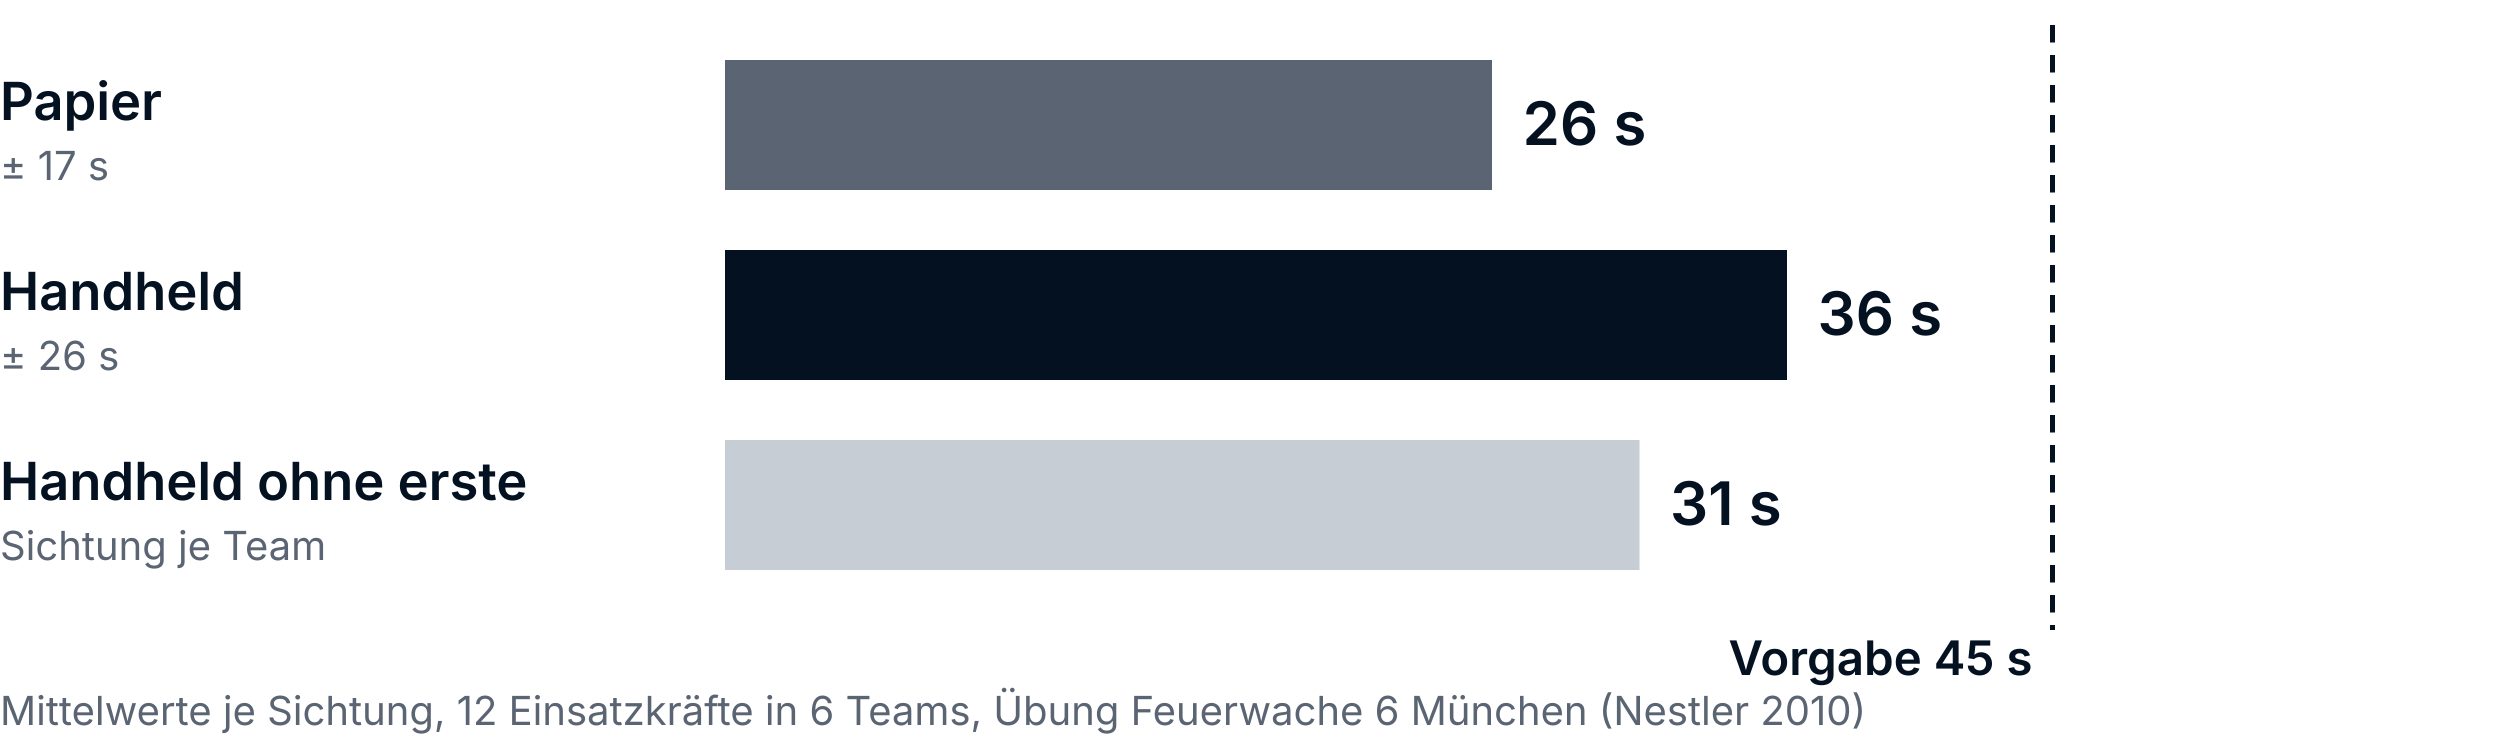
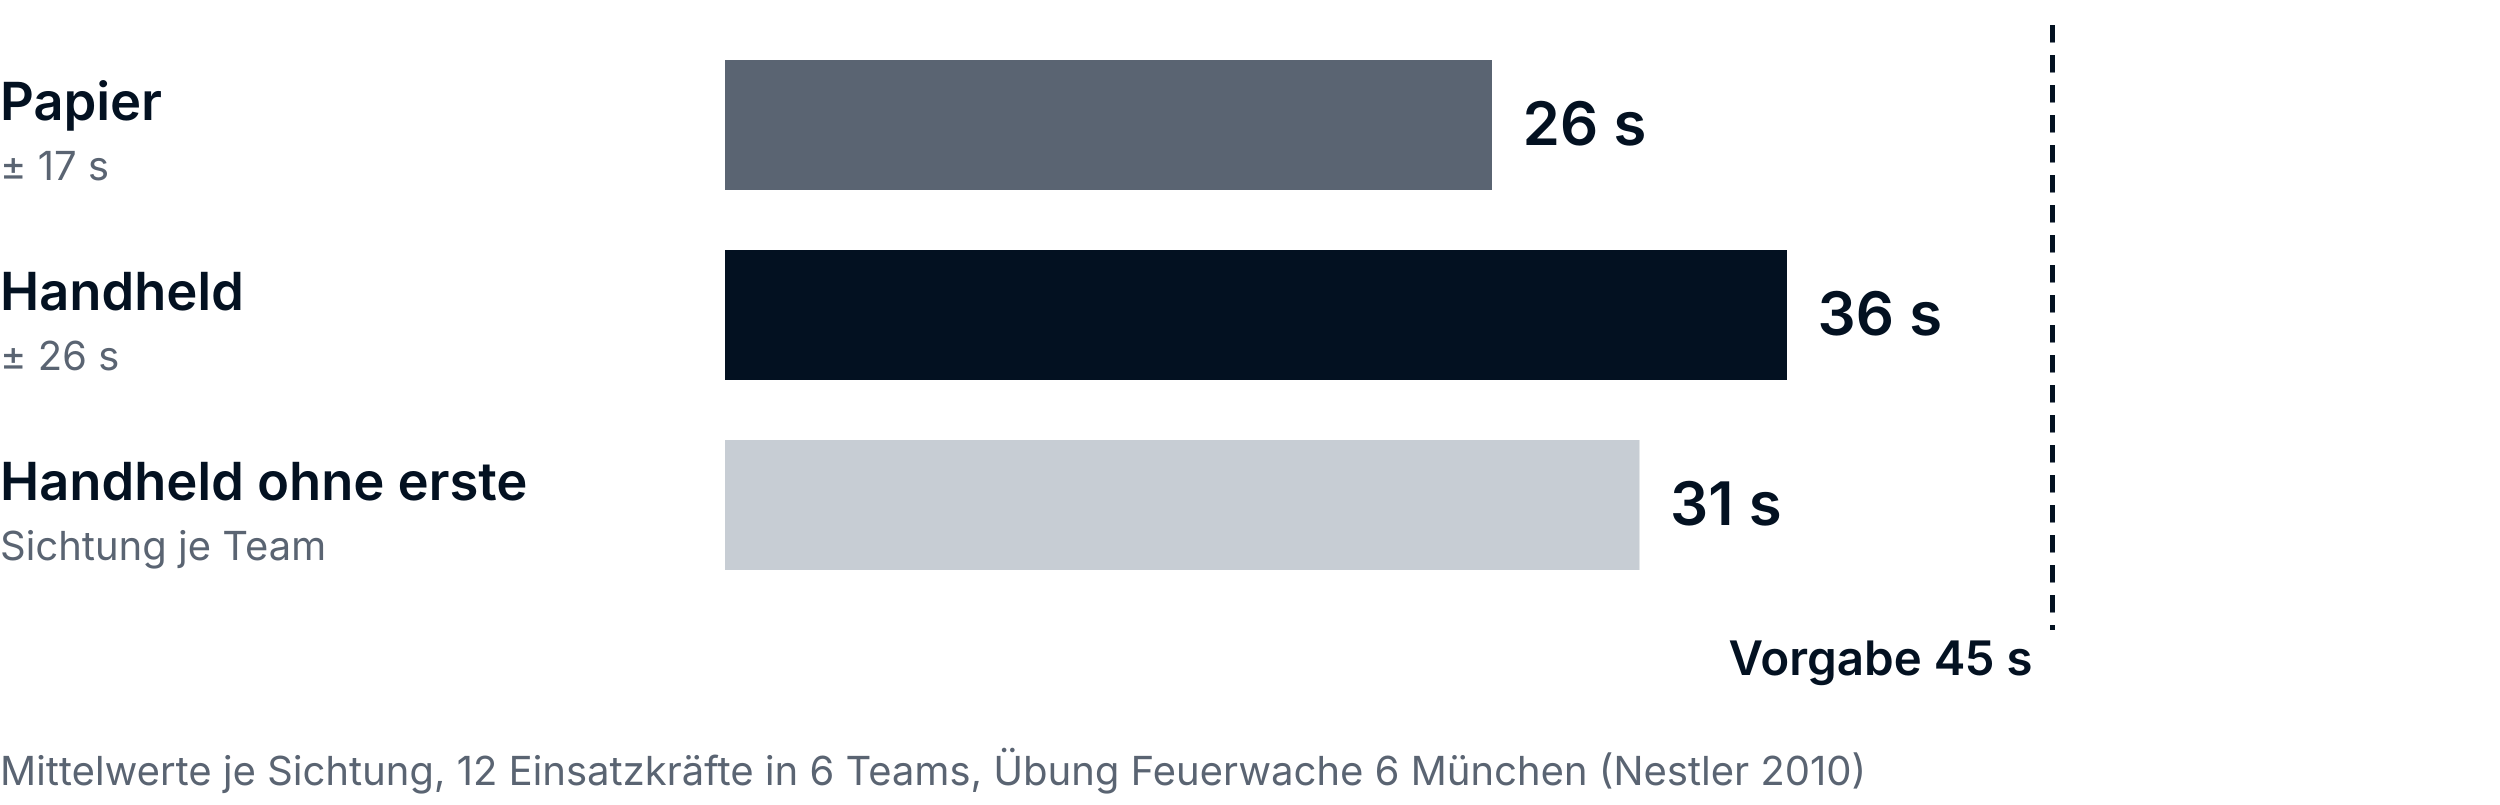
- <svg xmlns="http://www.w3.org/2000/svg" viewBox="0 0 1000 298" role="img" font-family="Inter, system-ui, sans-serif">
+ <svg xmlns="http://www.w3.org/2000/svg" viewBox="0 0 1000 322" role="img" font-family="Inter, system-ui, sans-serif">
  <style>
.rahmen{fill:none;stroke:var(--rule,#c7cdd4);stroke-width:1.5}
.linie{stroke:var(--rule,#c7cdd4);stroke-width:1}
.kopf{fill:var(--ink,#031121);font-size:17px;font-weight:600;letter-spacing:.04em}
.dim{fill:var(--ink,#031121);font-size:21px;font-weight:600}
.wert{fill:var(--ink,#031121);font-size:19px}
.traegt{fill:var(--ink,#031121);font-size:19px;font-weight:600}
.nr{fill:var(--ink,#031121);font-size:15px;font-weight:600}
.sub{fill:var(--ink-soft,#5a6472);font-size:16px}
.zahl{fill:var(--ink,#031121);font-size:24px;font-weight:600}
.marke{fill:#fcd430}
.balken{fill:var(--ink,#031121)}
.balken-s{fill:var(--ink-soft,#5a6472)}
.balken-h{fill:var(--rule,#c7cdd4)}
.balken-m{fill:#fcd430}
</style>
  <text class="dim" x="0" y="48">Papier</text>
  <text class="sub" x="0" y="72">± 17 s</text>
  <rect class="balken-s" x="290" y="24" width="306.8" height="52" />
  <text class="zahl" x="609" y="58">26 s</text>
  <text class="dim" x="0" y="124">Handheld</text>
  <text class="sub" x="0" y="148">± 26 s</text>
  <rect class="balken" x="290" y="100" width="424.8" height="52" />
  <text class="zahl" x="727" y="134">36 s</text>
  <text class="dim" x="0" y="200">Handheld ohne erste</text>
  <text class="sub" x="0" y="224">Sichtung je Team</text>
  <rect class="balken-h" x="290" y="176" width="365.8" height="52" />
  <text class="zahl" x="668" y="210">31 s</text>
  <line x1="821.0" y1="10" x2="821.0" y2="252" stroke="#031121" stroke-width="2" stroke-dasharray="7 5" />
  <text class="traegt" x="813.0" y="270" text-anchor="end">Vorgabe 45 s</text>
-   <text class="sub" x="0" y="290">Mittelwerte je Sichtung, 12 Einsatzkräfte in 6 Teams, Übung Feuerwache 6 München (Nestler 2010)</text>
+   <text class="sub" x="0" y="314">Mittelwerte je Sichtung, 12 Einsatzkräfte in 6 Teams, Übung Feuerwache 6 München (Nestler 2010)</text>
</svg>
